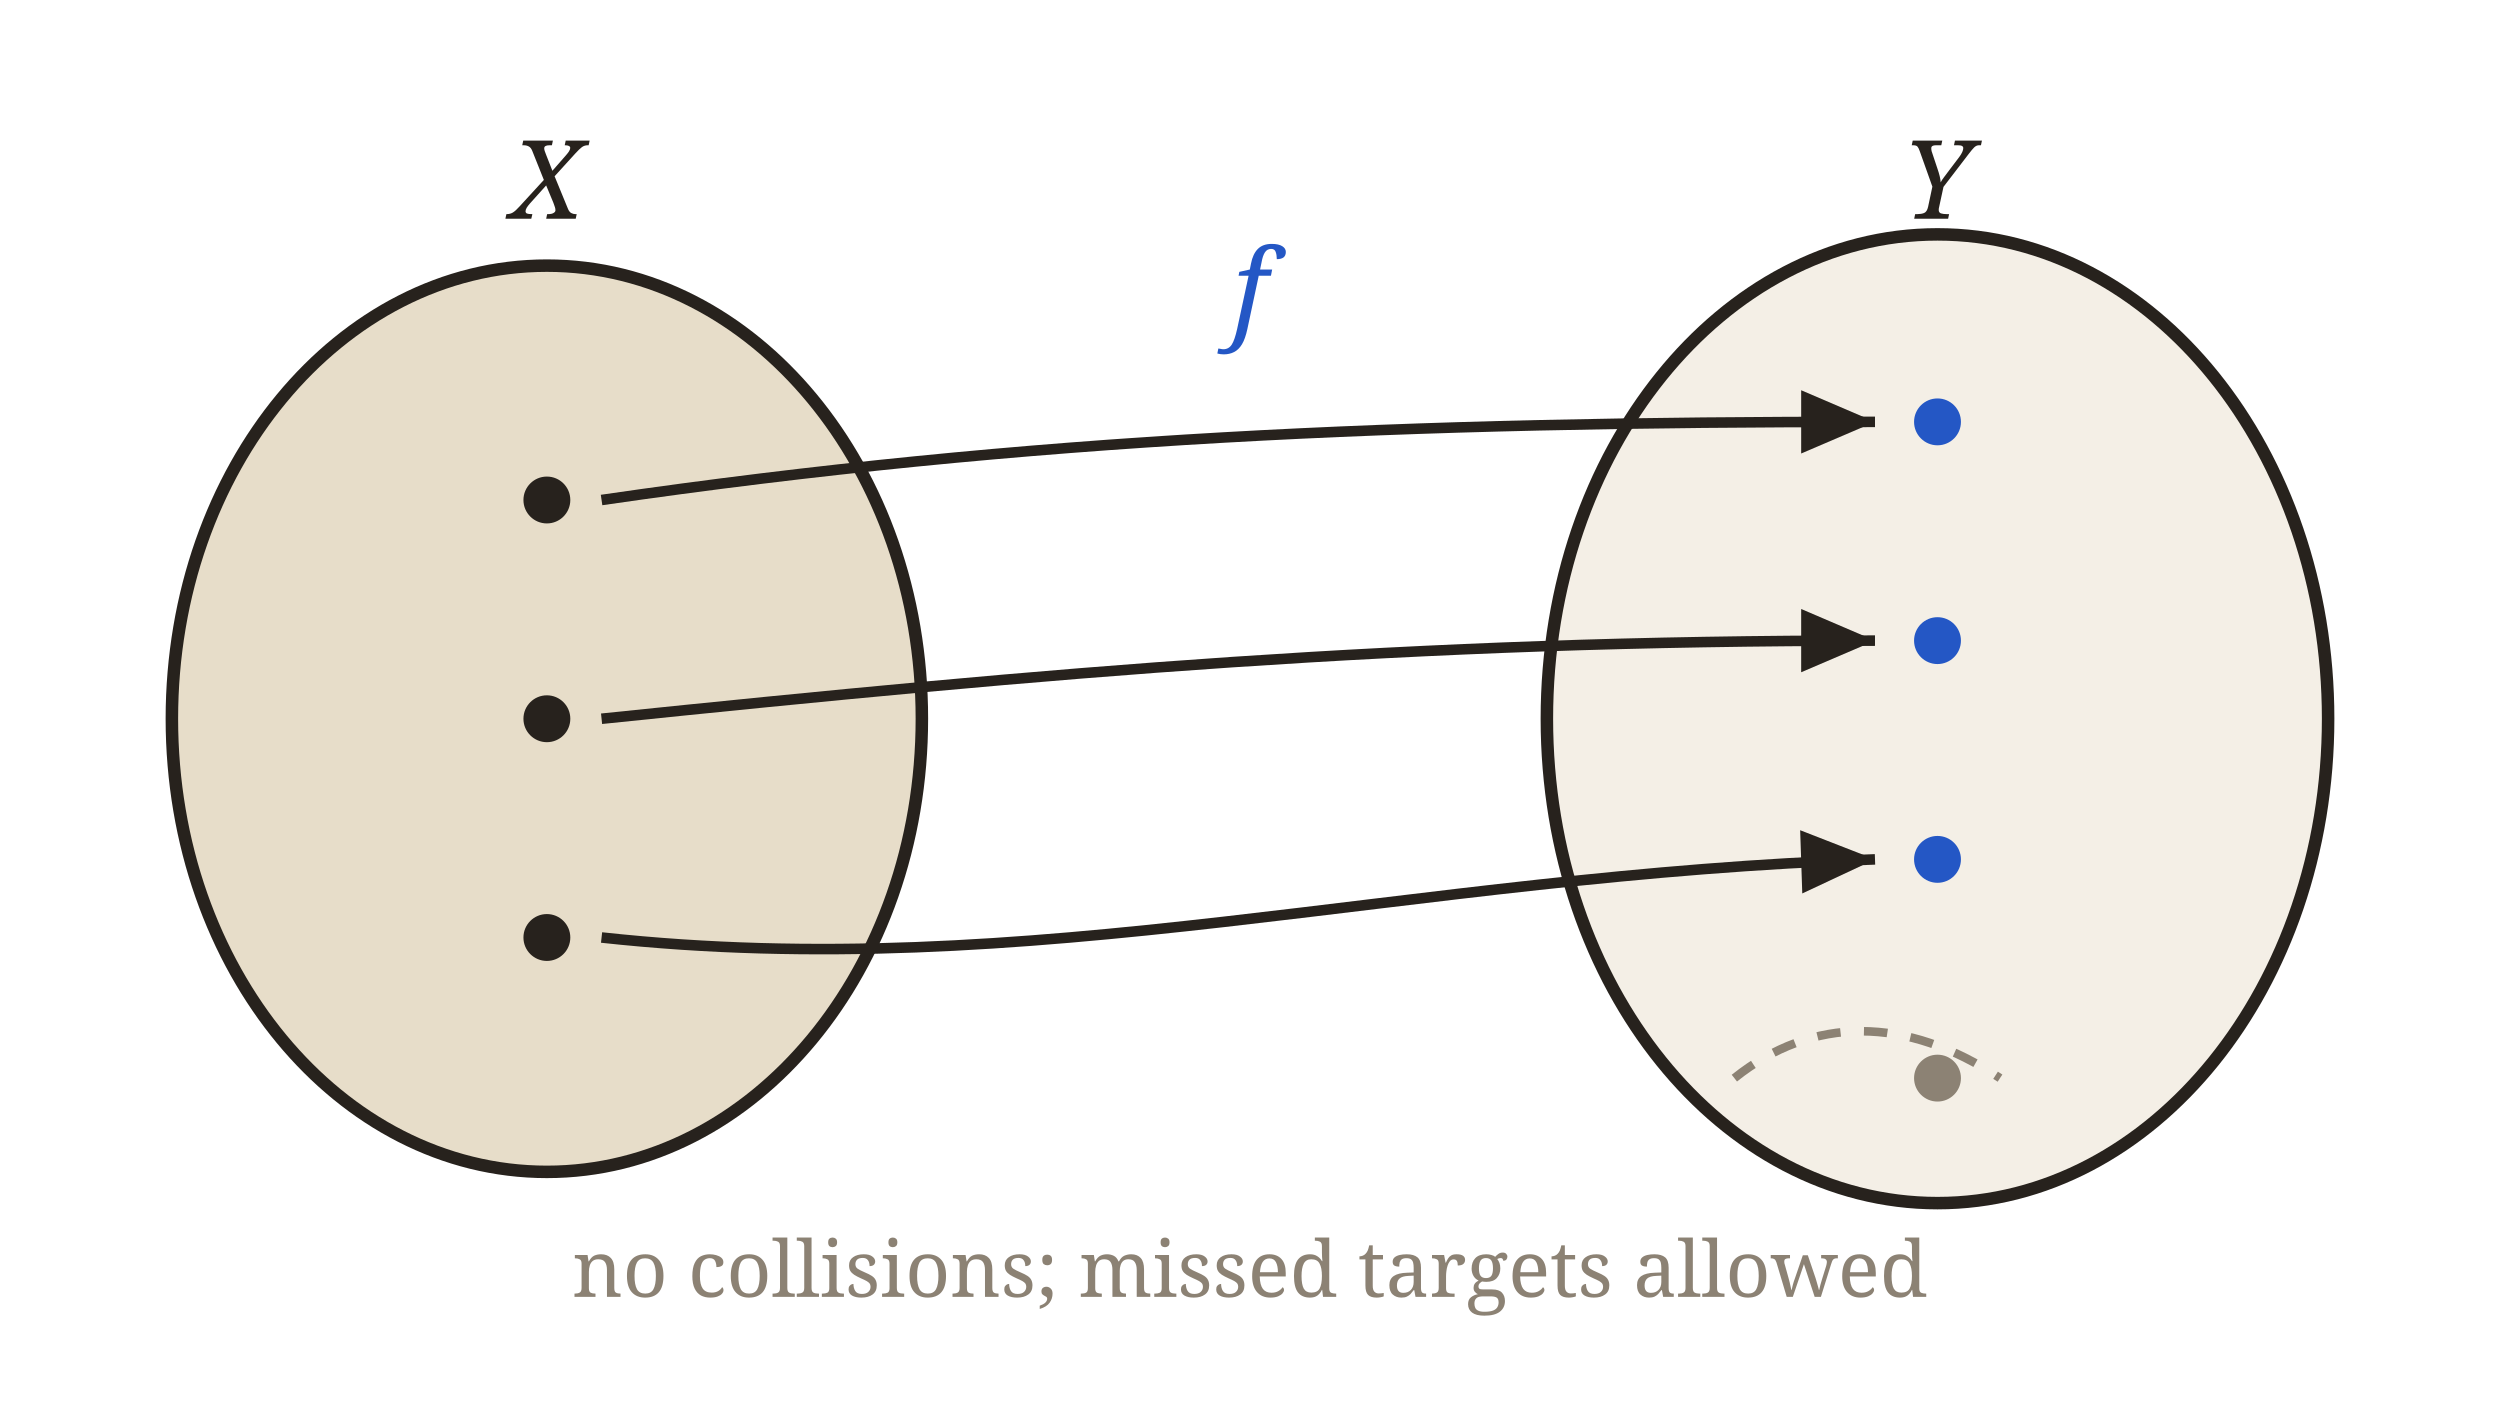
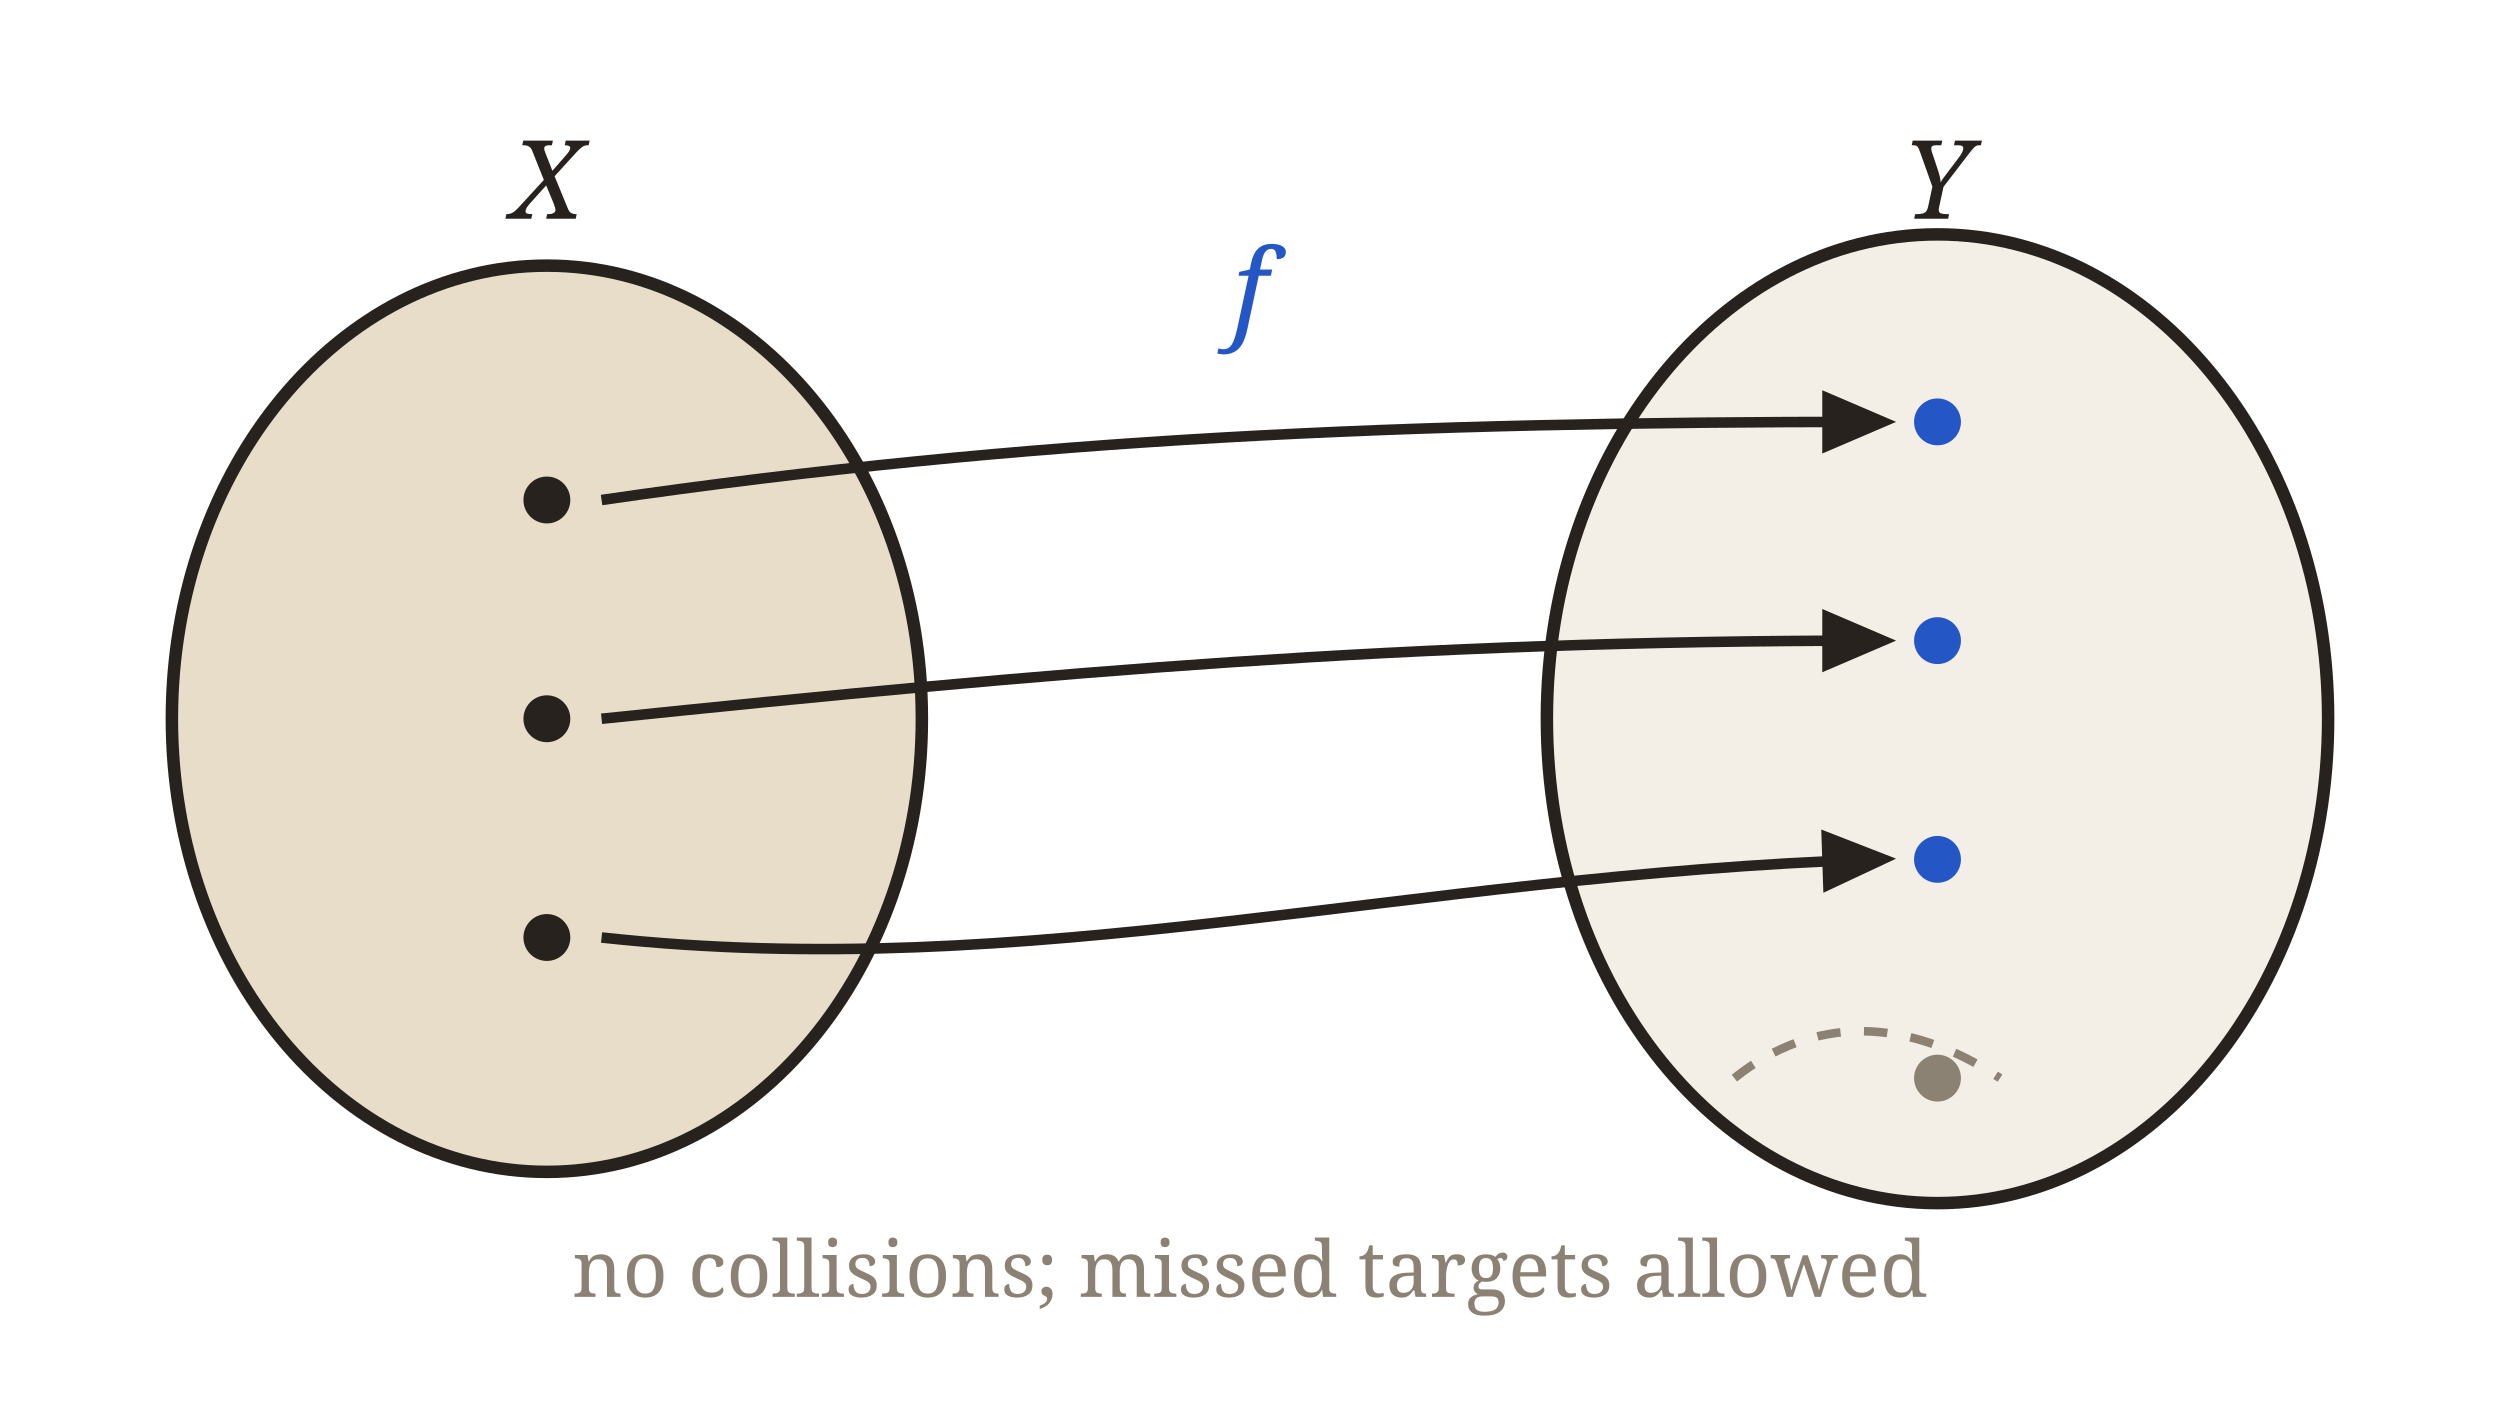
<svg xmlns="http://www.w3.org/2000/svg" viewBox="0 0 320 180" font-family="'Newsreader',Georgia,serif" role="img">
  <defs>
-     <marker id="arrow" markerWidth="9" markerHeight="9" refX="7" refY="3" orient="auto">
+     <marker id="arrow" markerWidth="8" markerHeight="8" refX="5" refY="3" orient="auto">
      <path d="M0,0 L7,3 L0,6 Z" fill="var(--dia-ink,#27221d)" />
    </marker>
  </defs>
  <ellipse cx="70" cy="92" rx="48" ry="58" fill="var(--dia-fill,#e7ddc9)" stroke="var(--dia-ink,#27221d)" stroke-width="1.6" />
  <ellipse cx="248" cy="92" rx="50" ry="62" fill="var(--dia-fill2,#f4efe6)" stroke="var(--dia-ink,#27221d)" stroke-width="1.6" />
  <text x="70" y="28" font-size="14" fill="var(--dia-ink,#27221d)" text-anchor="middle" font-style="italic">X</text>
  <text x="248" y="28" font-size="14" fill="var(--dia-ink,#27221d)" text-anchor="middle" font-style="italic">Y</text>
  <circle cx="70" cy="64" r="3" fill="var(--dia-ink,#27221d)" />
  <circle cx="70" cy="92" r="3" fill="var(--dia-ink,#27221d)" />
  <circle cx="70" cy="120" r="3" fill="var(--dia-ink,#27221d)" />
  <circle cx="248" cy="54" r="3" fill="var(--dia-acc,#2457c5)" />
  <circle cx="248" cy="82" r="3" fill="var(--dia-acc,#2457c5)" />
  <circle cx="248" cy="110" r="3" fill="var(--dia-acc,#2457c5)" />
  <circle cx="248" cy="138" r="3" fill="var(--dia-mut,#8c8274)" />
  <path d="M77,64 C132,56 180,54 240,54" fill="none" stroke="var(--dia-ink,#27221d)" stroke-width="1.35" marker-end="url(#arrow)" />
  <path d="M77,92 C135,86 180,82 240,82" fill="none" stroke="var(--dia-ink,#27221d)" stroke-width="1.35" marker-end="url(#arrow)" />
  <path d="M77,120 C132,126 180,112 240,110" fill="none" stroke="var(--dia-ink,#27221d)" stroke-width="1.35" marker-end="url(#arrow)" />
  <path d="M222,138 C232,130 244,130 256,138" fill="none" stroke="var(--dia-mut,#8c8274)" stroke-width="1.1" stroke-dasharray="3 3" />
  <text x="160" y="42" font-size="14" fill="var(--dia-acc,#2457c5)" text-anchor="middle" font-style="italic">f</text>
  <text x="160" y="166" font-size="10" fill="var(--dia-mut,#8c8274)" text-anchor="middle">no collisions; missed targets allowed</text>
</svg>
